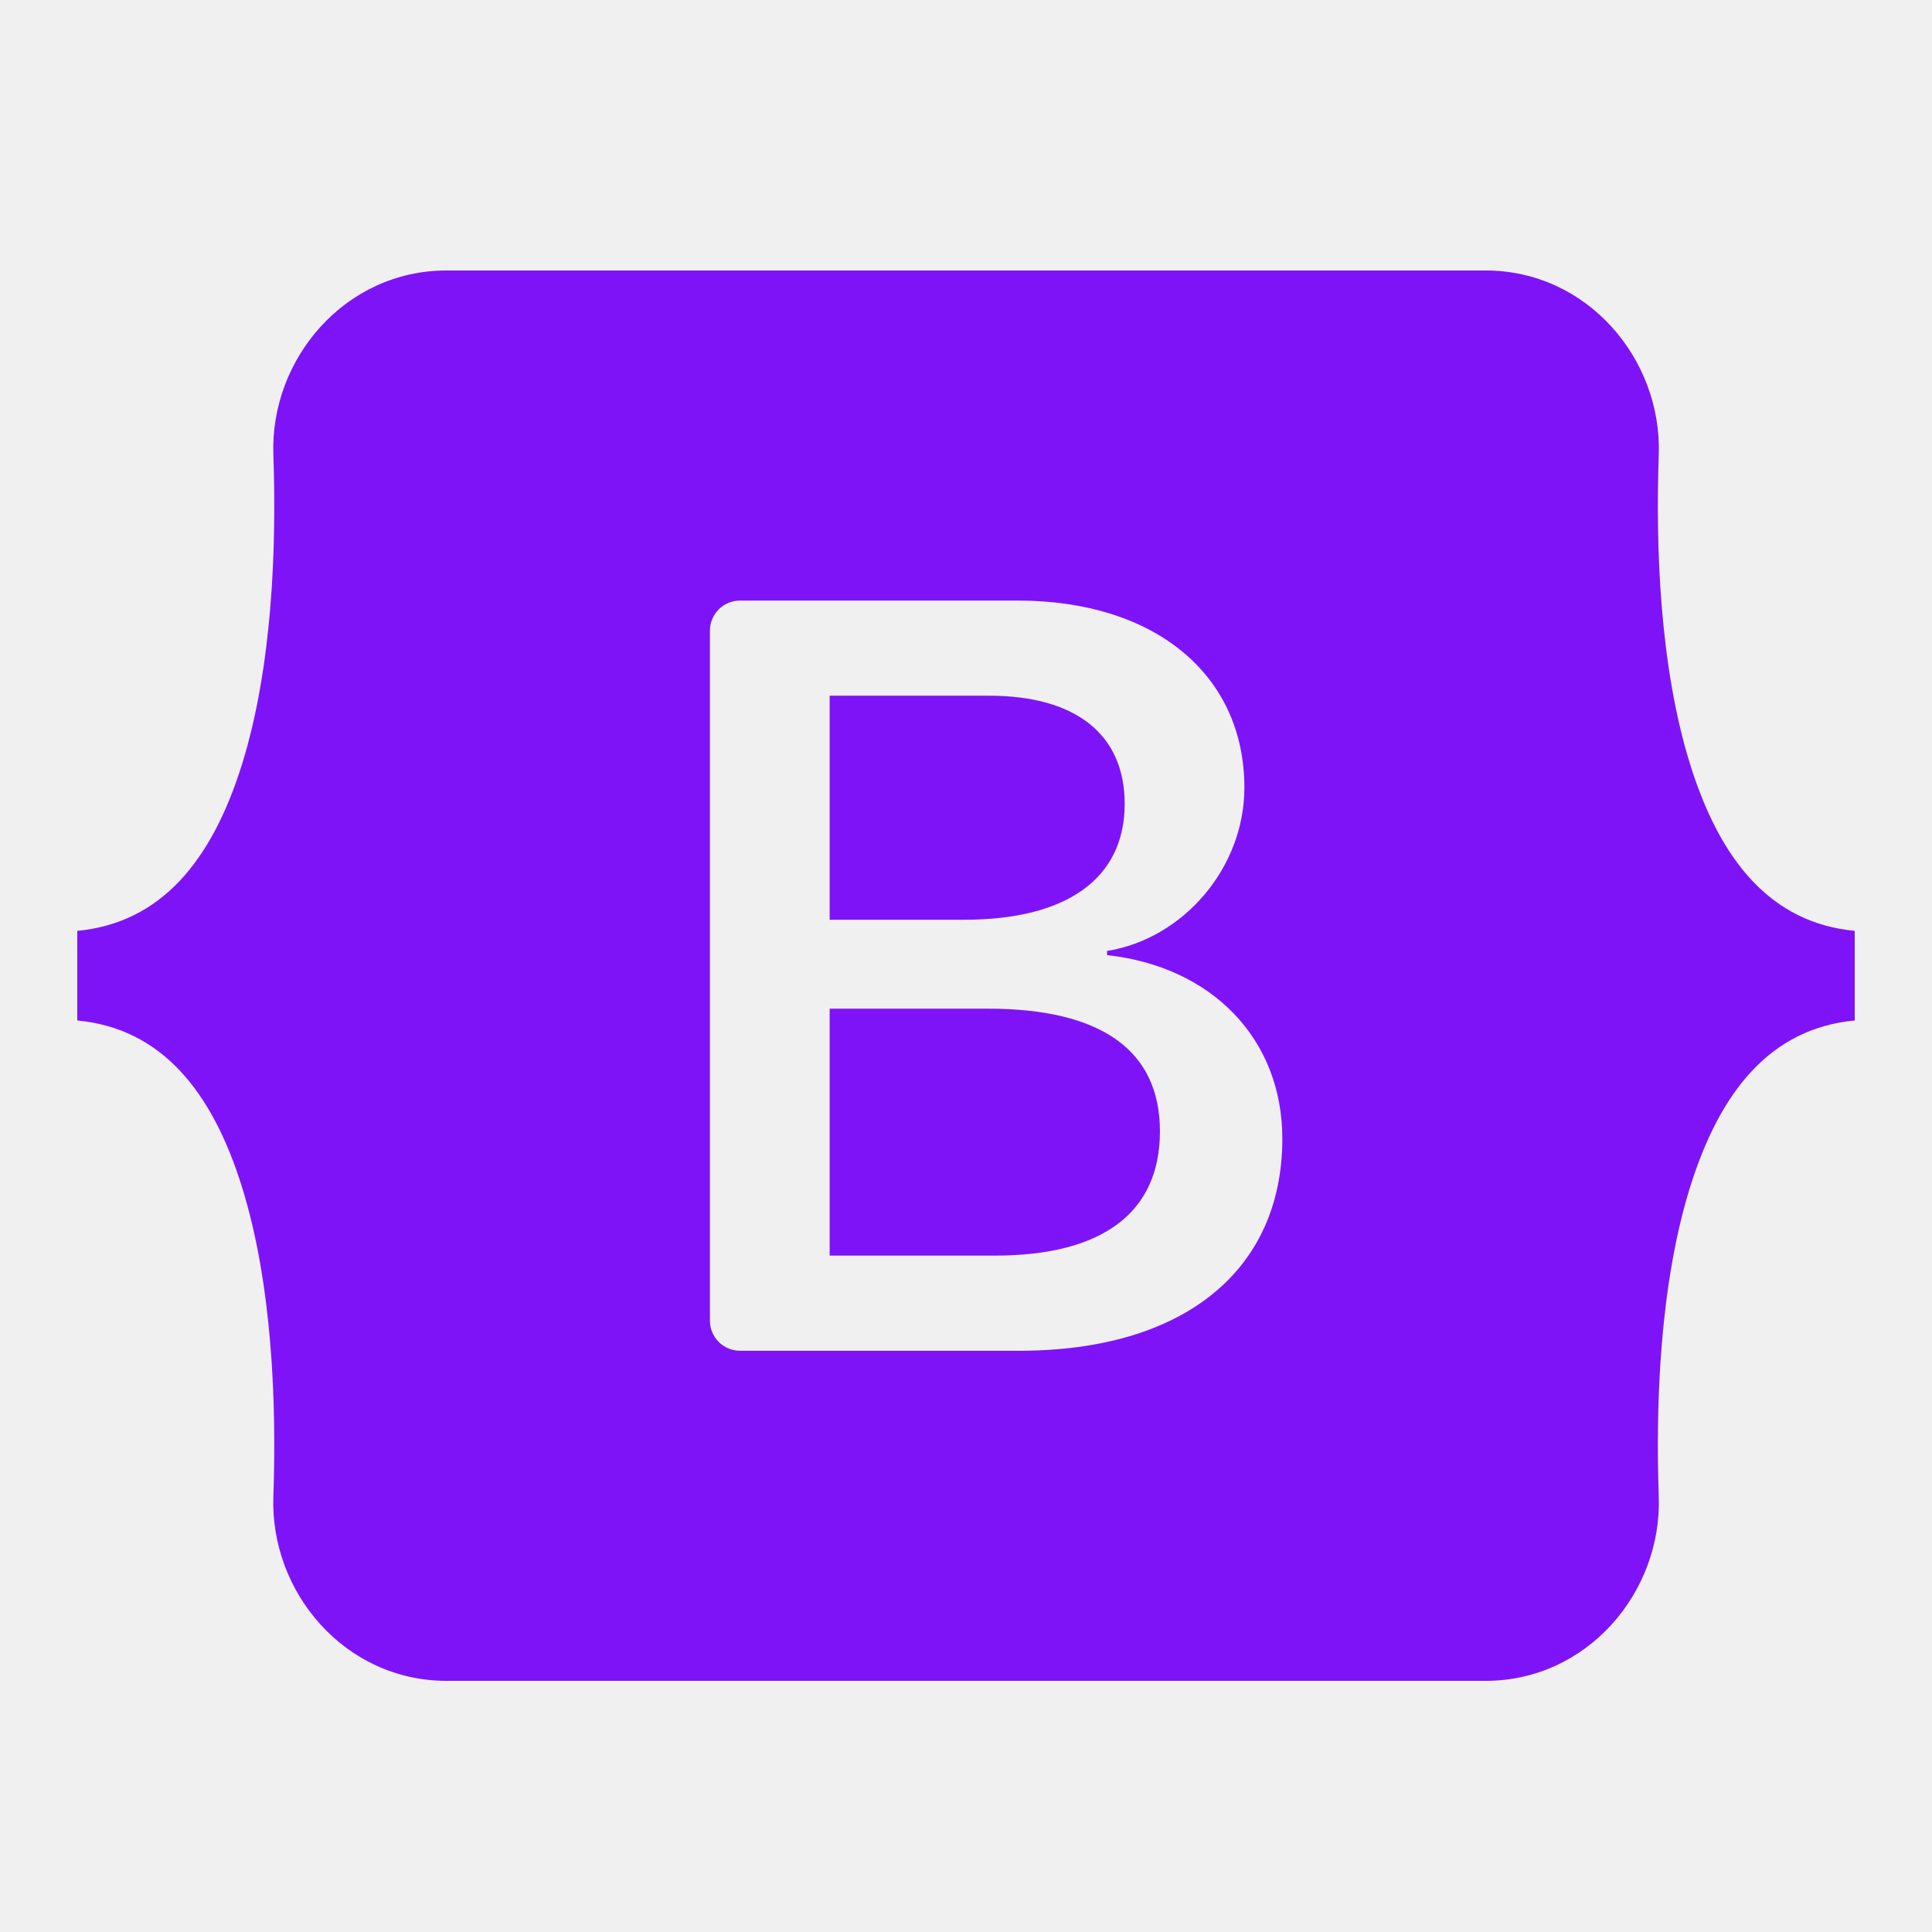
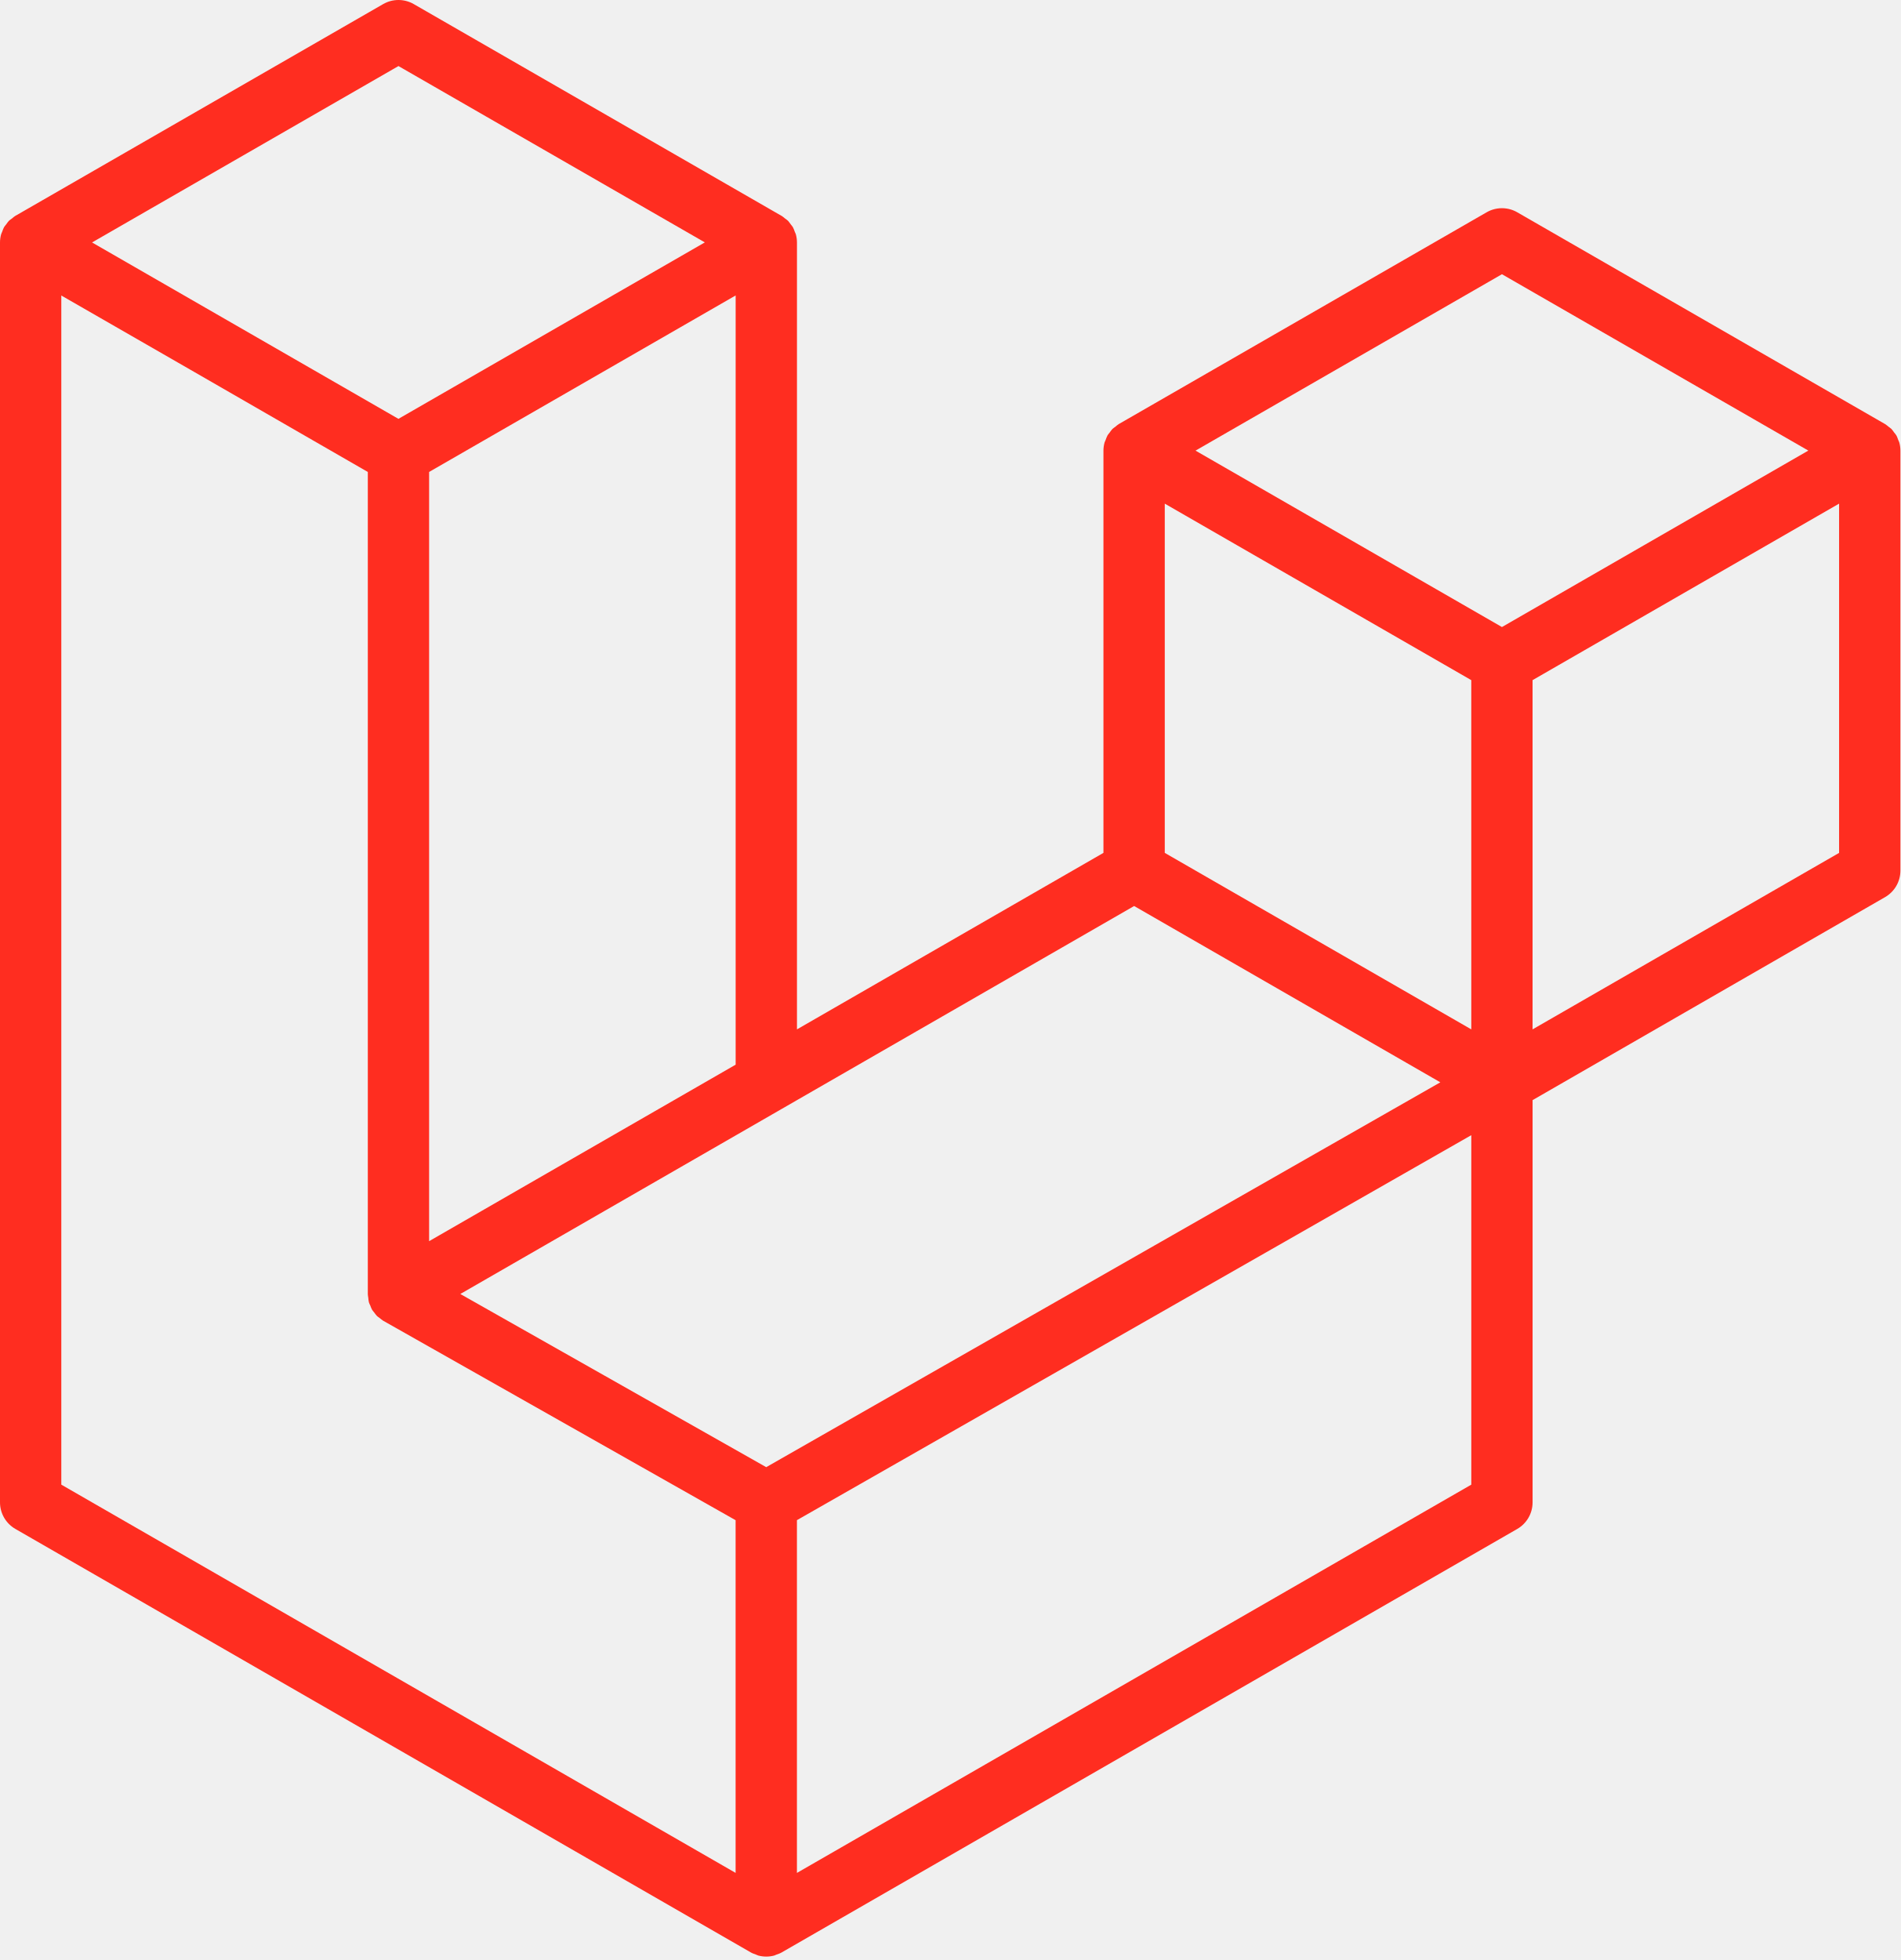
- <svg xmlns="http://www.w3.org/2000/svg" width="100" height="100" viewBox="0 0 100 100" fill="none">
-   <path d="M23.109 14C17.859 14 13.975 18.577 14.149 23.54C14.316 28.308 14.099 34.484 12.538 39.52C10.973 44.571 8.325 47.77 4 48.181V52.819C8.325 53.23 10.973 56.429 12.538 61.48C14.099 66.517 14.316 72.692 14.149 77.46C13.975 82.423 17.859 87 23.109 87H76.898C82.148 87 86.031 82.423 85.857 77.46C85.691 72.692 85.907 66.517 87.468 61.48C89.035 56.43 91.675 53.23 96 52.819V48.181C91.675 47.77 89.035 44.571 87.468 39.52C85.907 34.484 85.691 28.308 85.857 23.54C86.031 18.577 82.148 14 76.898 14H23.108H23.109ZM66.373 58.936C66.373 65.77 61.256 69.915 52.763 69.915H38.305C37.892 69.915 37.495 69.751 37.203 69.46C36.91 69.168 36.746 68.773 36.746 68.362V32.638C36.746 32.434 36.786 32.232 36.865 32.044C36.943 31.855 37.058 31.684 37.203 31.54C37.348 31.396 37.52 31.281 37.709 31.203C37.898 31.125 38.101 31.085 38.306 31.085H52.68C59.762 31.085 64.409 34.906 64.409 40.772C64.409 44.89 61.283 48.576 57.3 49.222V49.437C62.722 50.029 66.373 53.77 66.373 58.936ZM51.186 36.009H42.943V47.607H49.886C55.253 47.607 58.213 45.454 58.213 41.606C58.213 38 55.667 36.009 51.186 36.009ZM42.943 52.209V64.99H51.49C57.078 64.99 60.038 62.756 60.038 58.559C60.038 54.361 56.995 52.208 51.131 52.208H42.943V52.209Z" fill="#7E13F8" />
+ <svg xmlns="http://www.w3.org/2000/svg" width="97" height="100" viewBox="0 0 97 100" fill="none">
+   <g clip-path="url(#clip0_524_289)">
+     <path d="M96.915 22.583C96.951 22.716 96.97 22.853 96.97 22.991V44.419C96.97 44.978 96.671 45.495 96.184 45.774L78.201 56.129V76.652C78.201 76.926 78.129 77.196 77.992 77.434C77.855 77.672 77.657 77.87 77.42 78.007L39.879 99.618C39.793 99.667 39.699 99.698 39.605 99.731C39.57 99.743 39.537 99.764 39.5 99.774C39.238 99.843 38.962 99.843 38.699 99.774C38.656 99.763 38.617 99.739 38.576 99.724C38.49 99.692 38.4 99.665 38.319 99.618L0.785 78.007C0.547 77.87 0.349 77.673 0.211 77.435C0.073 77.197 0 76.927 0 76.652L0 12.37C0 12.229 0.02 12.092 0.055 11.96C0.066 11.914 0.094 11.873 0.109 11.828C0.139 11.747 0.166 11.662 0.209 11.586C0.238 11.536 0.281 11.495 0.316 11.448C0.361 11.385 0.402 11.321 0.455 11.266C0.5 11.221 0.559 11.188 0.609 11.149C0.666 11.102 0.717 11.051 0.781 11.014H0.783L19.55 0.209C19.788 0.072 20.057 0 20.332 0C20.606 0 20.875 0.072 21.113 0.209L39.88 11.014H39.884C39.947 11.053 40 11.102 40.056 11.147C40.107 11.186 40.164 11.221 40.208 11.264C40.263 11.321 40.302 11.386 40.349 11.448C40.382 11.495 40.427 11.536 40.455 11.586C40.499 11.664 40.525 11.747 40.556 11.829C40.572 11.873 40.599 11.914 40.611 11.961C40.647 12.094 40.665 12.232 40.666 12.37V52.519L56.304 43.514V22.989C56.304 22.853 56.324 22.714 56.359 22.583C56.373 22.536 56.398 22.495 56.414 22.451C56.445 22.369 56.472 22.284 56.515 22.208C56.544 22.158 56.587 22.117 56.621 22.07C56.667 22.007 56.706 21.943 56.761 21.888C56.806 21.843 56.863 21.81 56.914 21.771C56.972 21.724 57.023 21.673 57.086 21.636H57.087L75.857 10.831C76.094 10.694 76.364 10.622 76.638 10.622C76.912 10.622 77.182 10.694 77.419 10.831L96.187 21.636C96.253 21.675 96.304 21.724 96.362 21.769C96.411 21.808 96.468 21.843 96.513 21.886C96.567 21.943 96.606 22.007 96.653 22.07C96.689 22.117 96.731 22.158 96.759 22.208C96.804 22.284 96.829 22.369 96.86 22.451C96.878 22.495 96.903 22.536 96.915 22.583ZM93.841 43.514V25.696L87.273 29.477L78.2 34.701V52.519L93.843 43.514H93.841ZM75.074 75.747V57.917L66.149 63.014L40.664 77.559V95.557L75.074 75.747ZM3.128 15.074V75.747L37.535 95.556V77.561L19.561 67.389L19.555 67.385L19.547 67.381C19.487 67.346 19.436 67.295 19.379 67.252C19.33 67.213 19.273 67.182 19.231 67.139L19.227 67.133C19.176 67.084 19.141 67.023 19.098 66.969C19.059 66.916 19.012 66.871 18.981 66.817L18.979 66.811C18.944 66.752 18.922 66.682 18.897 66.616C18.871 66.557 18.838 66.502 18.822 66.44V66.438C18.803 66.364 18.799 66.285 18.791 66.209C18.784 66.151 18.768 66.092 18.768 66.033V24.08L9.696 18.853L3.128 15.077V15.074ZM20.334 3.369L4.697 12.37L20.33 21.37L35.965 12.367L20.33 3.369H20.334ZM28.465 59.542L37.537 54.32V15.074L30.97 18.855L21.896 24.079V63.325L28.465 59.542ZM76.638 13.991L61.003 22.991L76.638 31.992L92.271 22.989L76.638 13.991ZM75.073 34.701L66 29.477L59.433 25.696V43.514L68.504 48.737L75.074 52.519L75.073 34.701ZM39.097 74.855L62.03 61.763L73.494 55.22L57.87 46.225L39.882 56.581L23.488 66.02L39.097 74.855Z" fill="#FF2D20" />
+   </g>
+   <defs>
+     <clipPath id="clip0_524_289">
+       <rect width="96.97" height="100" fill="white" />
+     </clipPath>
+   </defs>
</svg>
